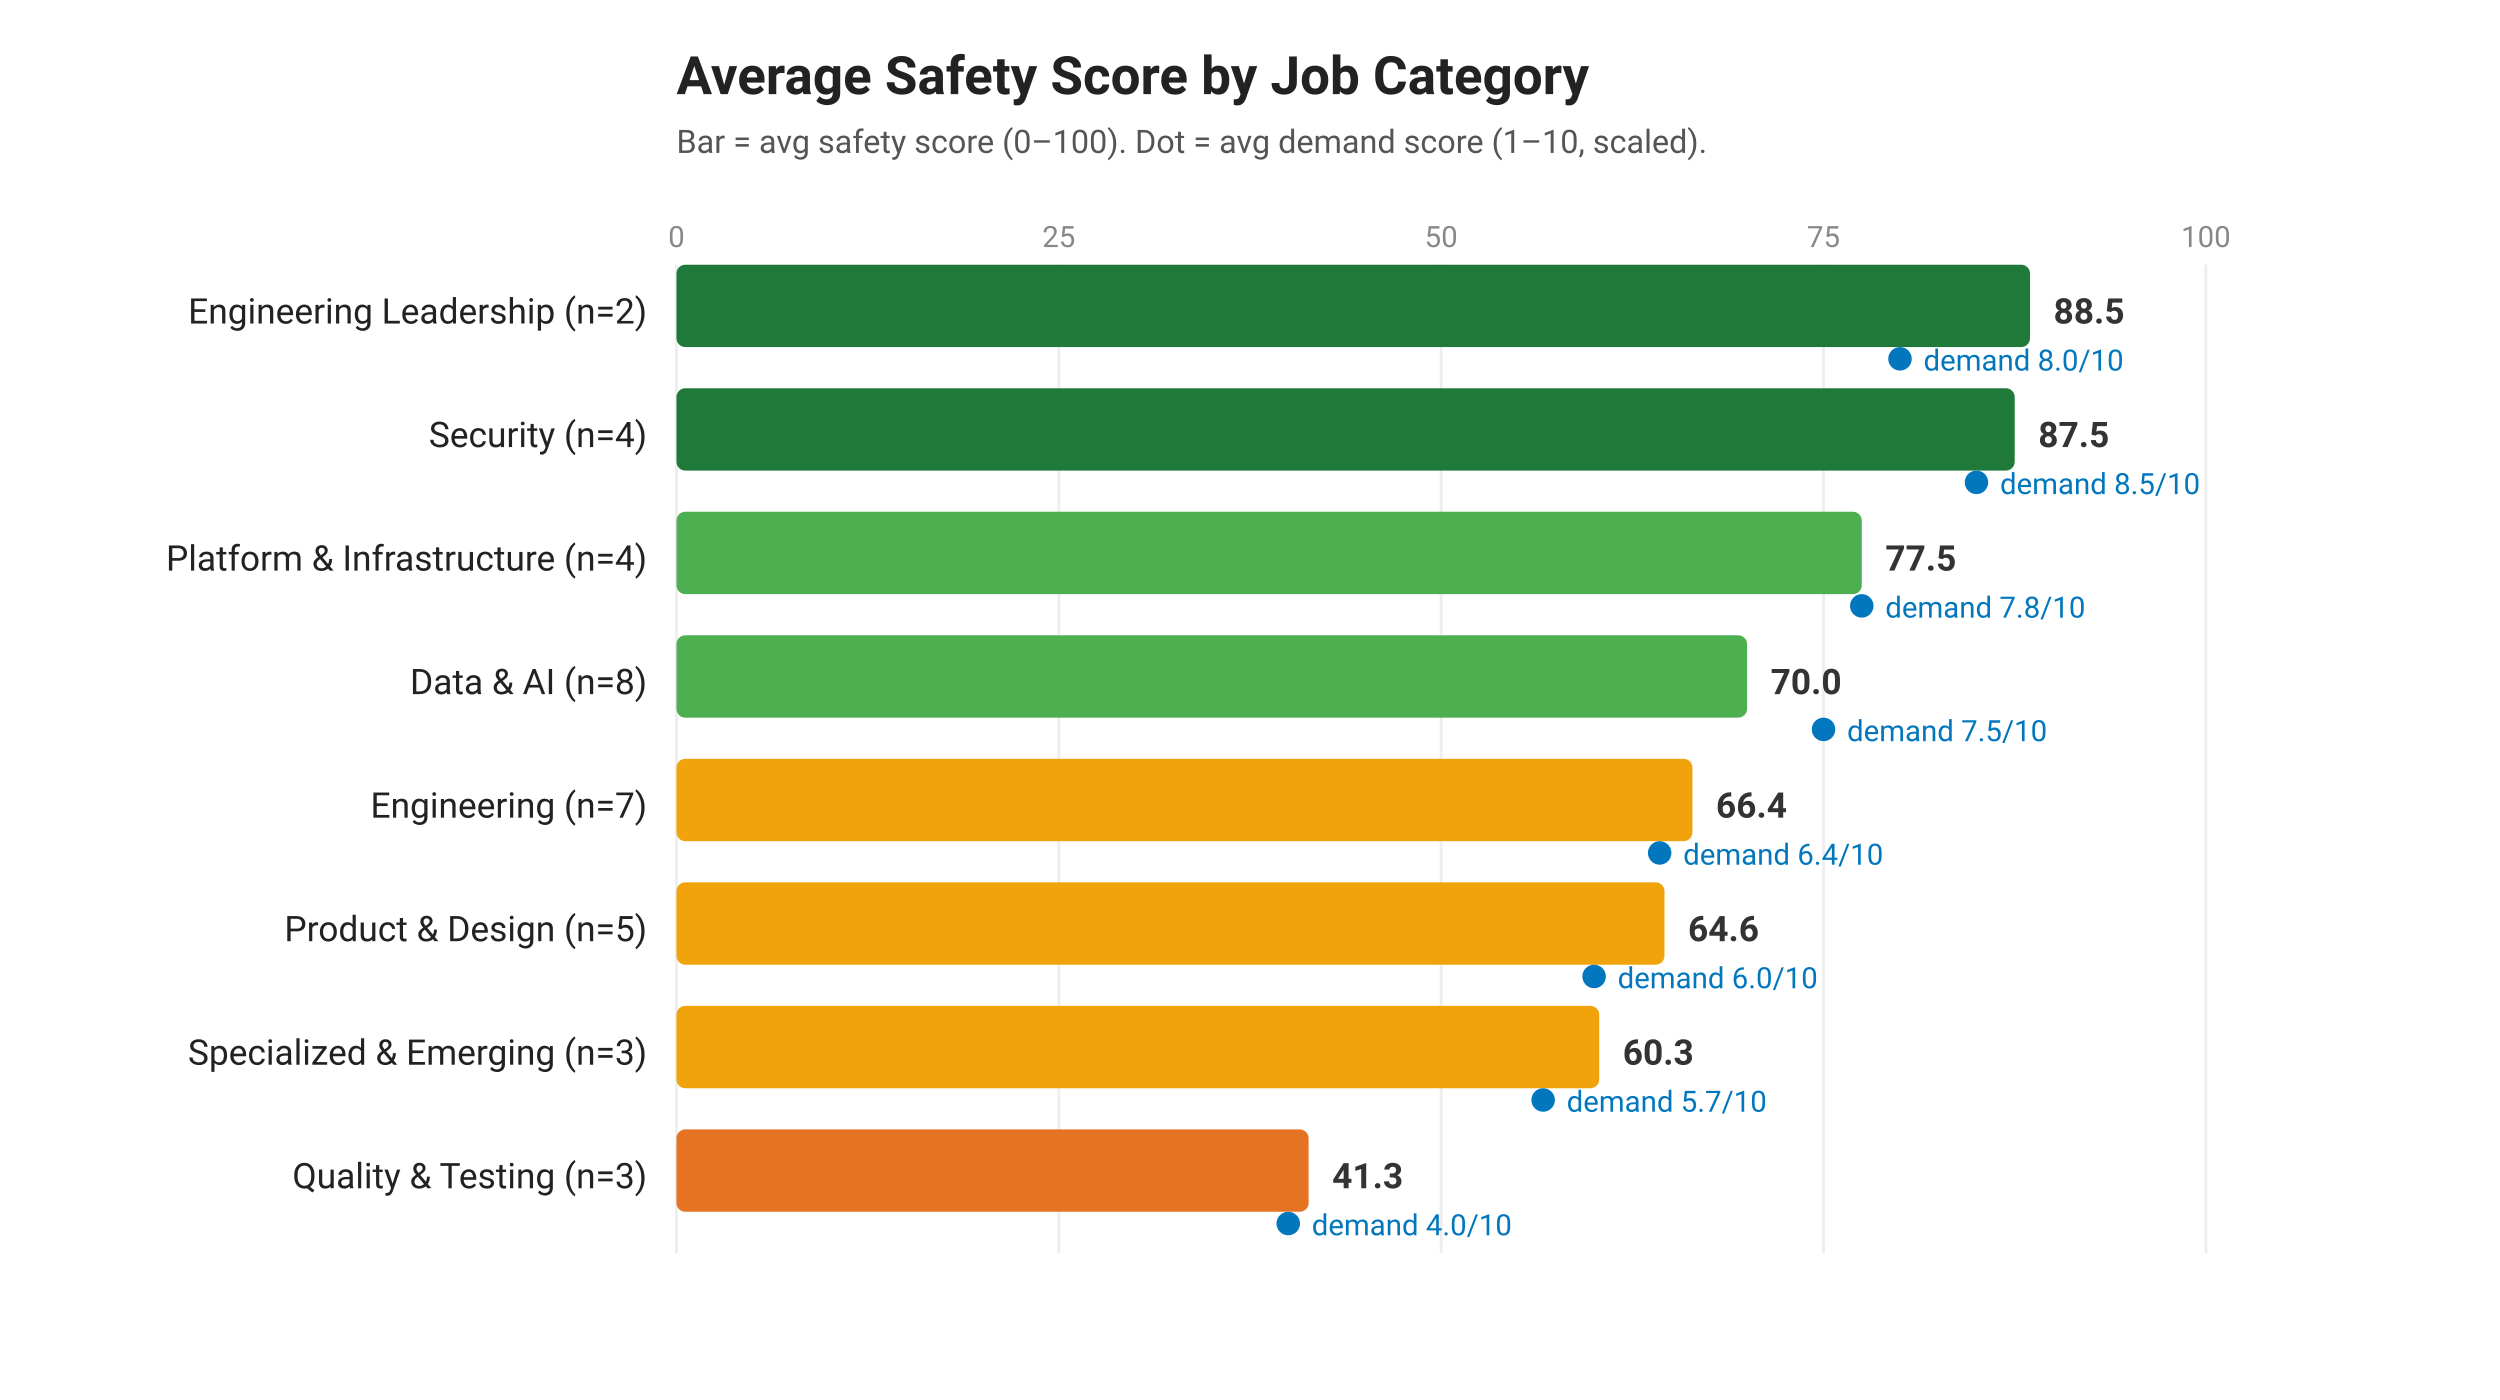
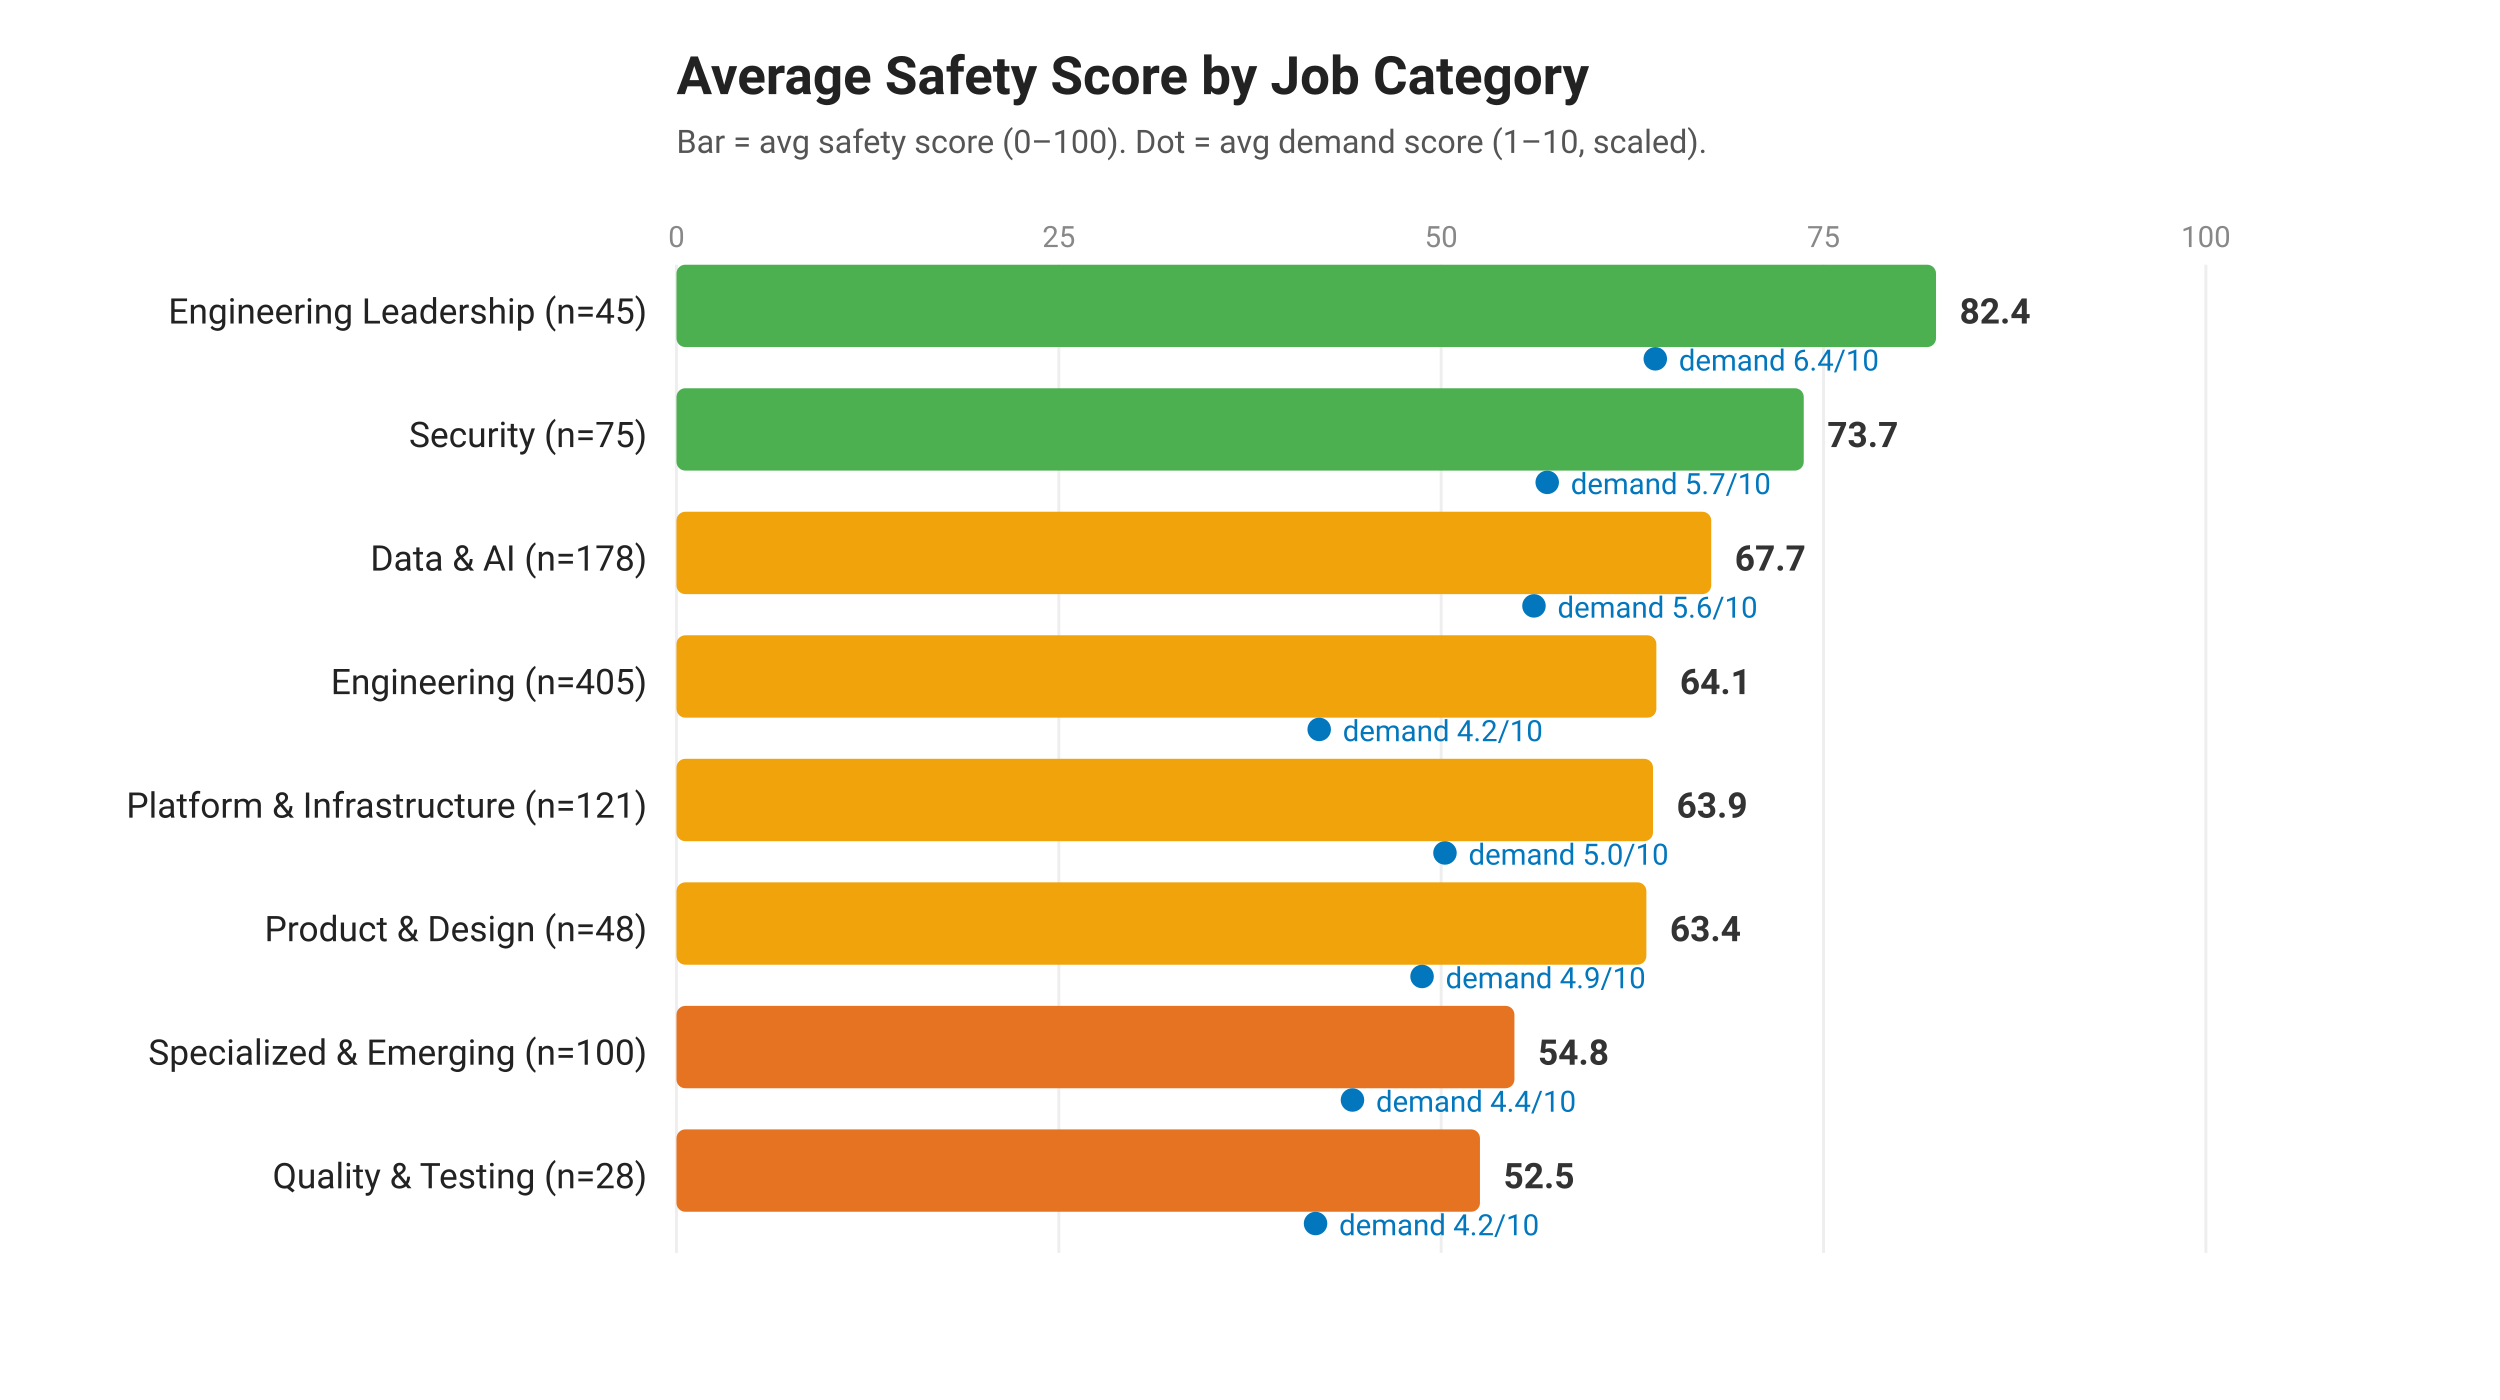
<svg xmlns="http://www.w3.org/2000/svg" viewBox="0 0 850 476" font-family="-apple-system, Segoe UI, Roboto, sans-serif" font-size="12" role="img" aria-label="Category Averages">
  <rect width="100%" height="100%" fill="#ffffff" />
  <text x="230" y="32" font-size="18" fill="#222" font-weight="bold" text-anchor="start">Average Safety Score by Job Category</text>
  <text x="230" y="52" font-size="11" fill="#555" font-weight="normal" text-anchor="start">Bar = avg safety score (0–100).  Dot = avg demand score (1–10, scaled).</text>
  <line x1="230.0" y1="90" x2="230.0" y2="426" stroke="#eeeeee" stroke-width="1" />
  <text x="230.0" y="84" font-size="10" fill="#888" font-weight="normal" text-anchor="middle">0</text>
  <line x1="360.0" y1="90" x2="360.0" y2="426" stroke="#eeeeee" stroke-width="1" />
  <text x="360.0" y="84" font-size="10" fill="#888" font-weight="normal" text-anchor="middle">25</text>
  <line x1="490.0" y1="90" x2="490.0" y2="426" stroke="#eeeeee" stroke-width="1" />
  <text x="490.0" y="84" font-size="10" fill="#888" font-weight="normal" text-anchor="middle">50</text>
  <line x1="620.0" y1="90" x2="620.0" y2="426" stroke="#eeeeee" stroke-width="1" />
  <text x="620.0" y="84" font-size="10" fill="#888" font-weight="normal" text-anchor="middle">75</text>
  <line x1="750.0" y1="90" x2="750.0" y2="426" stroke="#eeeeee" stroke-width="1" />
  <text x="750.0" y="84" font-size="10" fill="#888" font-weight="normal" text-anchor="middle">100</text>
-   <text x="220" y="110" font-size="12" fill="#222" font-weight="normal" text-anchor="end">Engineering Leadership  (n=2)</text>
-   <rect x="230" y="90" width="460.2" height="28" fill="#1f7a3a" rx="3" />
-   <text x="698.2" y="110" font-size="12" fill="#333" font-weight="bold" text-anchor="start">88.5</text>
-   <circle cx="646.0" cy="122" r="4" fill="#0277bd" />
-   <text x="654.0" y="126" font-size="10" fill="#0277bd" font-weight="normal" text-anchor="start">demand 8.0/10</text>
-   <text x="220" y="152" font-size="12" fill="#222" font-weight="normal" text-anchor="end">Security  (n=4)</text>
-   <rect x="230" y="132" width="455.0" height="28" fill="#1f7a3a" rx="3" />
-   <text x="693.0" y="152" font-size="12" fill="#333" font-weight="bold" text-anchor="start">87.5</text>
-   <circle cx="672.0" cy="164" r="4" fill="#0277bd" />
-   <text x="680.0" y="168" font-size="10" fill="#0277bd" font-weight="normal" text-anchor="start">demand 8.5/10</text>
-   <text x="220" y="194" font-size="12" fill="#222" font-weight="normal" text-anchor="end">Platform &amp; Infrastructure  (n=4)</text>
-   <rect x="230" y="174" width="403.0" height="28" fill="#4caf50" rx="3" />
-   <text x="641.0" y="194" font-size="12" fill="#333" font-weight="bold" text-anchor="start">77.5</text>
-   <circle cx="633.0" cy="206" r="4" fill="#0277bd" />
-   <text x="641.0" y="210" font-size="10" fill="#0277bd" font-weight="normal" text-anchor="start">demand 7.8/10</text>
-   <text x="220" y="236" font-size="12" fill="#222" font-weight="normal" text-anchor="end">Data &amp; AI  (n=8)</text>
-   <rect x="230" y="216" width="364.0" height="28" fill="#4caf50" rx="3" />
-   <text x="602.0" y="236" font-size="12" fill="#333" font-weight="bold" text-anchor="start">70.0</text>
-   <circle cx="620.0" cy="248" r="4" fill="#0277bd" />
-   <text x="628.0" y="252" font-size="10" fill="#0277bd" font-weight="normal" text-anchor="start">demand 7.5/10</text>
-   <text x="220" y="278" font-size="12" fill="#222" font-weight="normal" text-anchor="end">Engineering  (n=7)</text>
-   <rect x="230" y="258" width="345.429" height="28" fill="#f0a30a" rx="3" />
-   <text x="583.429" y="278" font-size="12" fill="#333" font-weight="bold" text-anchor="start">66.4</text>
-   <circle cx="564.286" cy="290" r="4" fill="#0277bd" />
-   <text x="572.286" y="294" font-size="10" fill="#0277bd" font-weight="normal" text-anchor="start">demand 6.4/10</text>
-   <text x="220" y="320" font-size="12" fill="#222" font-weight="normal" text-anchor="end">Product &amp; Design  (n=5)</text>
-   <rect x="230" y="300" width="335.92" height="28" fill="#f0a30a" rx="3" />
-   <text x="573.92" y="320" font-size="12" fill="#333" font-weight="bold" text-anchor="start">64.6</text>
-   <circle cx="542.0" cy="332" r="4" fill="#0277bd" />
-   <text x="550.0" y="336" font-size="10" fill="#0277bd" font-weight="normal" text-anchor="start">demand 6.0/10</text>
-   <text x="220" y="362" font-size="12" fill="#222" font-weight="normal" text-anchor="end">Specialized &amp; Emerging  (n=3)</text>
-   <rect x="230" y="342" width="313.733" height="28" fill="#f0a30a" rx="3" />
-   <text x="551.733" y="362" font-size="12" fill="#333" font-weight="bold" text-anchor="start">60.3</text>
-   <circle cx="524.667" cy="374" r="4" fill="#0277bd" />
-   <text x="532.667" y="378" font-size="10" fill="#0277bd" font-weight="normal" text-anchor="start">demand 5.7/10</text>
-   <text x="220" y="404" font-size="12" fill="#222" font-weight="normal" text-anchor="end">Quality &amp; Testing  (n=3)</text>
-   <rect x="230" y="384" width="214.933" height="28" fill="#e57321" rx="3" />
-   <text x="452.933" y="404" font-size="12" fill="#333" font-weight="bold" text-anchor="start">41.3</text>
-   <circle cx="438.0" cy="416" r="4" fill="#0277bd" />
-   <text x="446.0" y="420" font-size="10" fill="#0277bd" font-weight="normal" text-anchor="start">demand 4.0/10</text>
+   <text x="220" y="110" font-size="12" fill="#222" font-weight="normal" text-anchor="end">Engineering Leadership  (n=45)</text>
+   <rect x="230" y="90" width="428.249" height="28" fill="#4caf50" rx="3" />
+   <text x="666.249" y="110" font-size="12" fill="#333" font-weight="bold" text-anchor="start">82.4</text>
+   <circle cx="562.8" cy="122" r="4" fill="#0277bd" />
+   <text x="570.8" y="126" font-size="10" fill="#0277bd" font-weight="normal" text-anchor="start">demand 6.4/10</text>
+   <text x="220" y="152" font-size="12" fill="#222" font-weight="normal" text-anchor="end">Security  (n=75)</text>
+   <rect x="230" y="132" width="383.275" height="28" fill="#4caf50" rx="3" />
+   <text x="621.275" y="152" font-size="12" fill="#333" font-weight="bold" text-anchor="start">73.7</text>
+   <circle cx="526.053" cy="164" r="4" fill="#0277bd" />
+   <text x="534.053" y="168" font-size="10" fill="#0277bd" font-weight="normal" text-anchor="start">demand 5.7/10</text>
+   <text x="220" y="194" font-size="12" fill="#222" font-weight="normal" text-anchor="end">Data &amp; AI  (n=178)</text>
+   <rect x="230" y="174" width="351.818" height="28" fill="#f0a30a" rx="3" />
+   <text x="589.818" y="194" font-size="12" fill="#333" font-weight="bold" text-anchor="start">67.7</text>
+   <circle cx="521.551" cy="206" r="4" fill="#0277bd" />
+   <text x="529.551" y="210" font-size="10" fill="#0277bd" font-weight="normal" text-anchor="start">demand 5.6/10</text>
+   <text x="220" y="236" font-size="12" fill="#222" font-weight="normal" text-anchor="end">Engineering  (n=405)</text>
+   <rect x="230" y="216" width="333.16" height="28" fill="#f0a30a" rx="3" />
+   <text x="571.16" y="236" font-size="12" fill="#333" font-weight="bold" text-anchor="start">64.1</text>
+   <circle cx="448.528" cy="248" r="4" fill="#0277bd" />
+   <text x="456.528" y="252" font-size="10" fill="#0277bd" font-weight="normal" text-anchor="start">demand 4.2/10</text>
+   <text x="220" y="278" font-size="12" fill="#222" font-weight="normal" text-anchor="end">Platform &amp; Infrastructure  (n=121)</text>
+   <rect x="230" y="258" width="332.026" height="28" fill="#f0a30a" rx="3" />
+   <text x="570.026" y="278" font-size="12" fill="#333" font-weight="bold" text-anchor="start">63.9</text>
+   <circle cx="491.289" cy="290" r="4" fill="#0277bd" />
+   <text x="499.289" y="294" font-size="10" fill="#0277bd" font-weight="normal" text-anchor="start">demand 5.0/10</text>
+   <text x="220" y="320" font-size="12" fill="#222" font-weight="normal" text-anchor="end">Product &amp; Design  (n=48)</text>
+   <rect x="230" y="300" width="329.767" height="28" fill="#f0a30a" rx="3" />
+   <text x="567.767" y="320" font-size="12" fill="#333" font-weight="bold" text-anchor="start">63.4</text>
+   <circle cx="483.5" cy="332" r="4" fill="#0277bd" />
+   <text x="491.5" y="336" font-size="10" fill="#0277bd" font-weight="normal" text-anchor="start">demand 4.9/10</text>
+   <text x="220" y="362" font-size="12" fill="#222" font-weight="normal" text-anchor="end">Specialized &amp; Emerging  (n=100)</text>
+   <rect x="230" y="342" width="284.908" height="28" fill="#e57321" rx="3" />
+   <text x="522.908" y="362" font-size="12" fill="#333" font-weight="bold" text-anchor="start">54.8</text>
+   <circle cx="459.84" cy="374" r="4" fill="#0277bd" />
+   <text x="467.84" y="378" font-size="10" fill="#0277bd" font-weight="normal" text-anchor="start">demand 4.4/10</text>
+   <text x="220" y="404" font-size="12" fill="#222" font-weight="normal" text-anchor="end">Quality &amp; Testing  (n=28)</text>
+   <rect x="230" y="384" width="273.186" height="28" fill="#e57321" rx="3" />
+   <text x="511.186" y="404" font-size="12" fill="#333" font-weight="bold" text-anchor="start">52.5</text>
+   <circle cx="447.286" cy="416" r="4" fill="#0277bd" />
+   <text x="455.286" y="420" font-size="10" fill="#0277bd" font-weight="normal" text-anchor="start">demand 4.2/10</text>
</svg>
